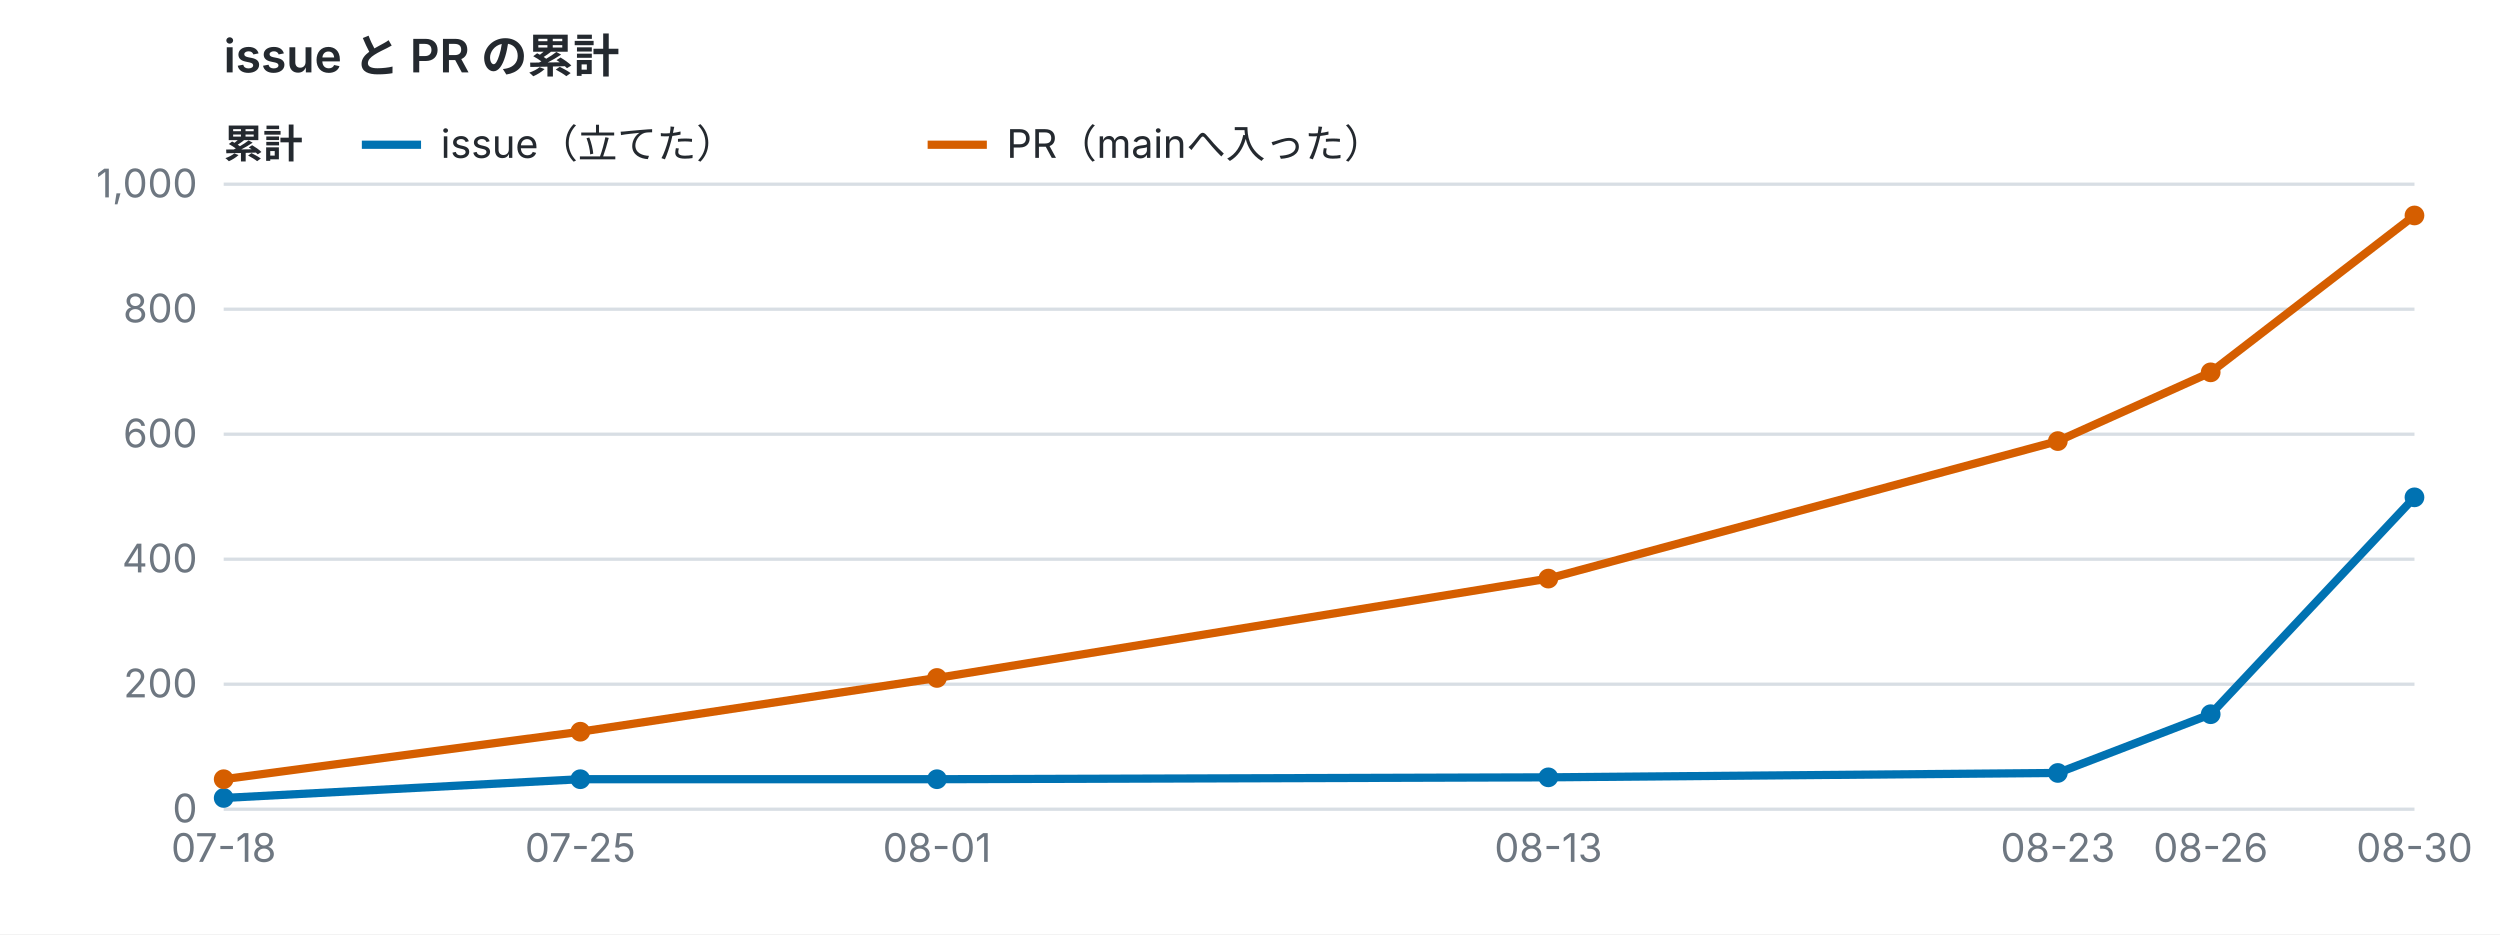
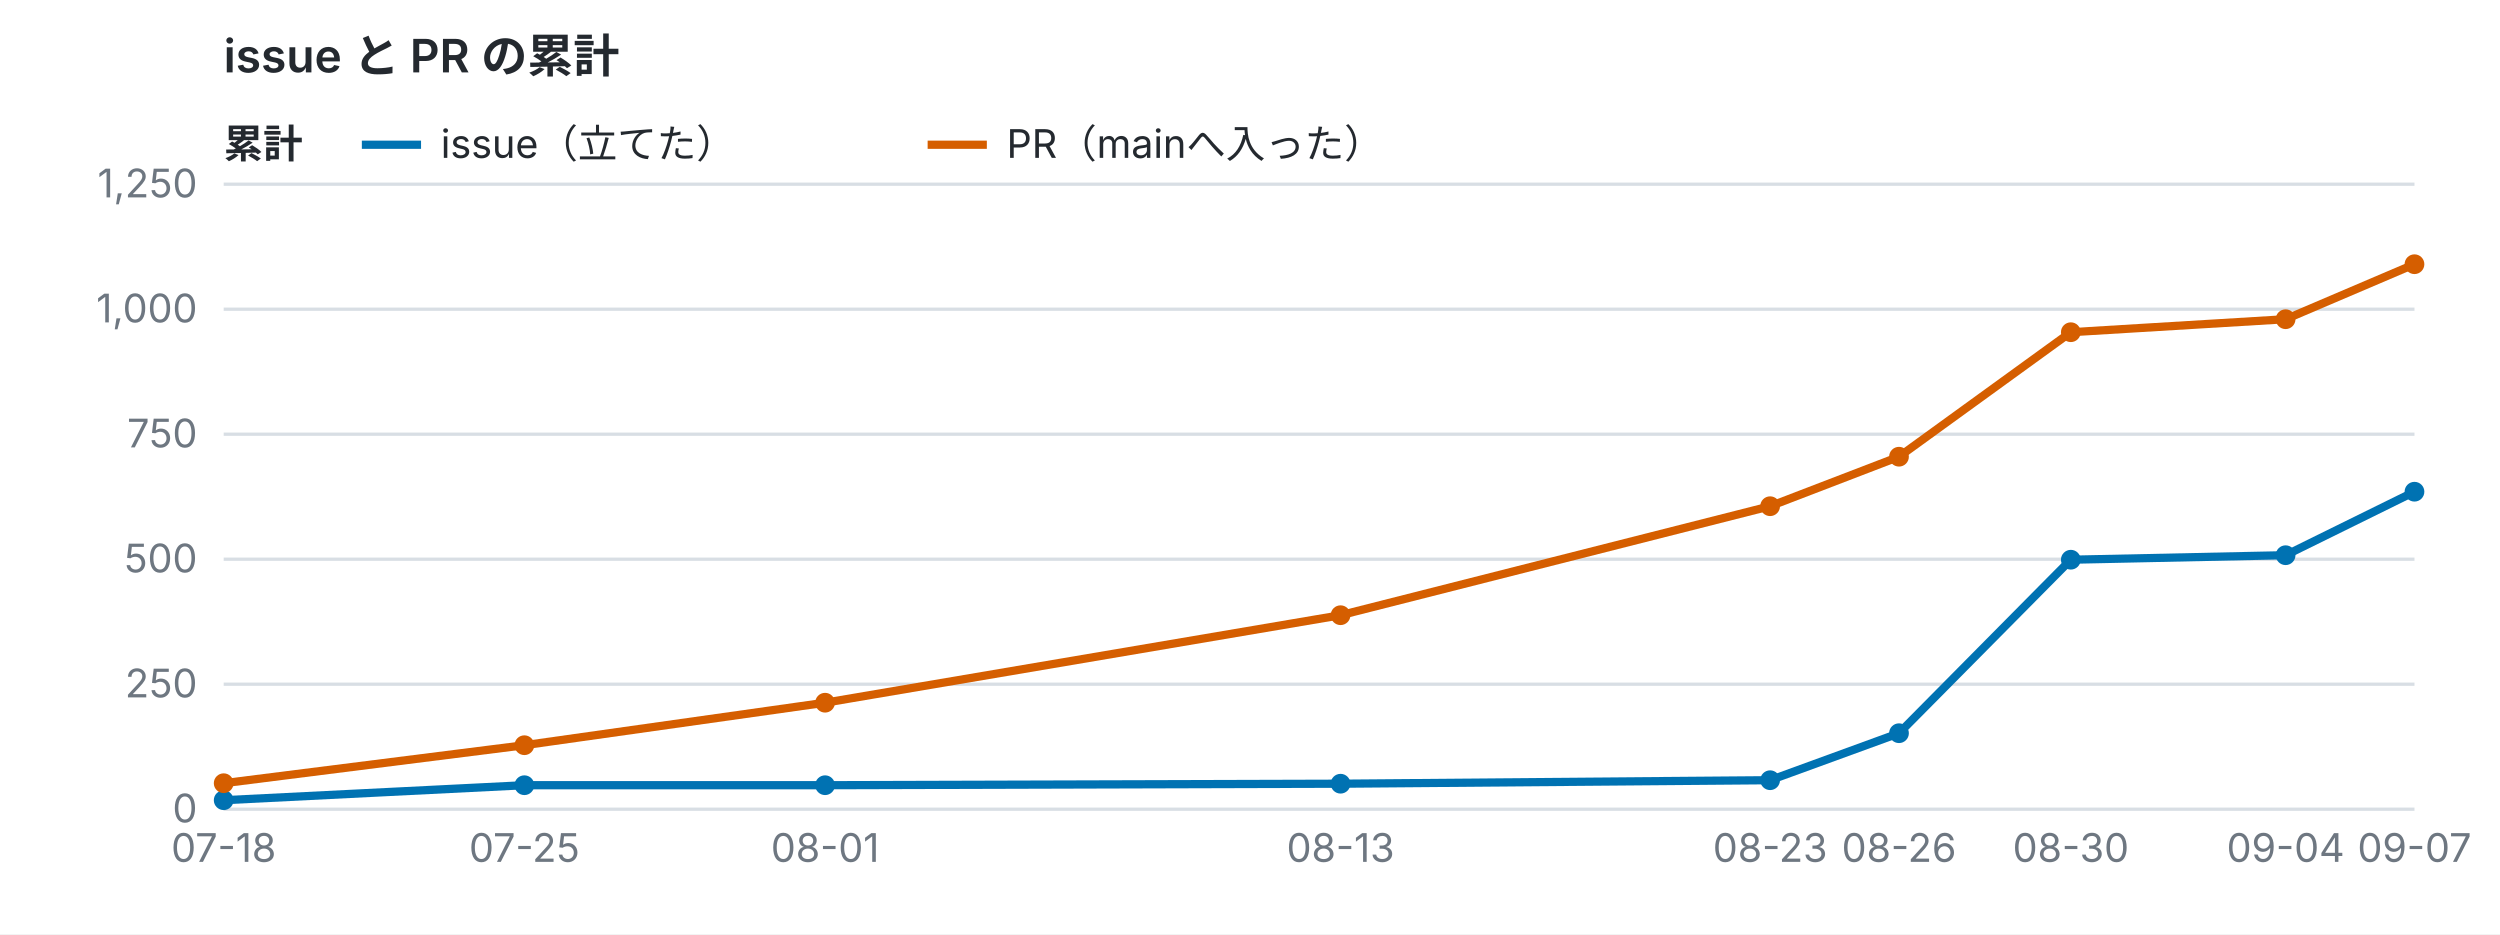
<svg xmlns="http://www.w3.org/2000/svg" width="760" height="284" viewBox="0 0 760 284" font-family="system-ui, -apple-system, 'Segoe UI', 'Hiragino Sans', 'Noto Sans JP', sans-serif" font-size="12">
  <rect width="760" height="284" fill="#ffffff" />
  <text x="68" y="22" font-size="14" font-weight="600" fill="#24292f">issue と PR の累計</text>
  <line x1="68" y1="246" x2="734" y2="246" stroke="#d8dee4" />
  <text x="60" y="250" text-anchor="end" fill="#6e7781">0</text>
  <line x1="68" y1="208" x2="734" y2="208" stroke="#d8dee4" />
-   <text x="60" y="212" text-anchor="end" fill="#6e7781">200</text>
+   <text x="60" y="212" text-anchor="end" fill="#6e7781">250</text>
  <line x1="68" y1="170" x2="734" y2="170" stroke="#d8dee4" />
-   <text x="60" y="174" text-anchor="end" fill="#6e7781">400</text>
+   <text x="60" y="174" text-anchor="end" fill="#6e7781">500</text>
  <line x1="68" y1="132" x2="734" y2="132" stroke="#d8dee4" />
-   <text x="60" y="136" text-anchor="end" fill="#6e7781">600</text>
+   <text x="60" y="136" text-anchor="end" fill="#6e7781">750</text>
  <line x1="68" y1="94" x2="734" y2="94" stroke="#d8dee4" />
-   <text x="60" y="98" text-anchor="end" fill="#6e7781">800</text>
+   <text x="60" y="98" text-anchor="end" fill="#6e7781">1,000</text>
  <line x1="68" y1="56" x2="734" y2="56" stroke="#d8dee4" />
-   <text x="60" y="60" text-anchor="end" fill="#6e7781">1,000</text>
+   <text x="60" y="60" text-anchor="end" fill="#6e7781">1,250</text>
  <text x="68" y="48" fill="#24292f" font-weight="600">累計</text>
  <line x1="110" y1="44" x2="128" y2="44" stroke="#0072B2" stroke-width="2.5" />
  <text x="134" y="48" fill="#24292f">issue（立てた）</text>
-   <polyline points="68,242.58 176.419,236.88 284.837,236.88 470.698,236.31 625.581,234.98 672.047,217.12 734,151.19" fill="none" stroke="#0072B2" stroke-width="2.5" stroke-linejoin="round" />
-   <circle cx="68" cy="242.58" r="3" fill="#0072B2" />
-   <circle cx="176.419" cy="236.88" r="3" fill="#0072B2" />
-   <circle cx="284.837" cy="236.88" r="3" fill="#0072B2" />
-   <circle cx="470.698" cy="236.31" r="3" fill="#0072B2" />
-   <circle cx="625.581" cy="234.98" r="3" fill="#0072B2" />
-   <circle cx="672.047" cy="217.12" r="3" fill="#0072B2" />
-   <circle cx="734" cy="151.19" r="3" fill="#0072B2" />
+   <polyline points="68,243.264 159.412,238.704 250.824,238.704 407.529,238.248 538.118,237.184 577.294,222.896 629.529,170.152 694.824,168.784 734,149.48" fill="none" stroke="#0072B2" stroke-width="2.5" stroke-linejoin="round" />
+   <circle cx="68" cy="243.264" r="3" fill="#0072B2" />
+   <circle cx="159.412" cy="238.704" r="3" fill="#0072B2" />
+   <circle cx="250.824" cy="238.704" r="3" fill="#0072B2" />
+   <circle cx="407.529" cy="238.248" r="3" fill="#0072B2" />
+   <circle cx="538.118" cy="237.184" r="3" fill="#0072B2" />
+   <circle cx="577.294" cy="222.896" r="3" fill="#0072B2" />
+   <circle cx="629.529" cy="170.152" r="3" fill="#0072B2" />
+   <circle cx="694.824" cy="168.784" r="3" fill="#0072B2" />
+   <circle cx="734" cy="149.48" r="3" fill="#0072B2" />
  <line x1="282" y1="44" x2="300" y2="44" stroke="#D55E00" stroke-width="2.5" />
  <text x="306" y="48" fill="#24292f">PR（mainへ入った）</text>
-   <polyline points="68,236.88 176.419,222.44 284.837,206.1 470.698,175.89 625.581,134.09 672.047,113.19 734,65.5" fill="none" stroke="#D55E00" stroke-width="2.5" stroke-linejoin="round" />
-   <circle cx="68" cy="236.88" r="3" fill="#D55E00" />
-   <circle cx="176.419" cy="222.44" r="3" fill="#D55E00" />
-   <circle cx="284.837" cy="206.1" r="3" fill="#D55E00" />
-   <circle cx="470.698" cy="175.89" r="3" fill="#D55E00" />
-   <circle cx="625.581" cy="134.09" r="3" fill="#D55E00" />
-   <circle cx="672.047" cy="113.19" r="3" fill="#D55E00" />
-   <circle cx="734" cy="65.5" r="3" fill="#D55E00" />
+   <polyline points="68,238.096 159.412,226.544 250.824,213.624 407.529,187.024 538.118,153.888 577.294,138.84 629.529,100.992 694.824,97.04 734,80.32" fill="none" stroke="#D55E00" stroke-width="2.5" stroke-linejoin="round" />
+   <circle cx="68" cy="238.096" r="3" fill="#D55E00" />
+   <circle cx="159.412" cy="226.544" r="3" fill="#D55E00" />
+   <circle cx="250.824" cy="213.624" r="3" fill="#D55E00" />
+   <circle cx="407.529" cy="187.024" r="3" fill="#D55E00" />
+   <circle cx="538.118" cy="153.888" r="3" fill="#D55E00" />
+   <circle cx="577.294" cy="138.84" r="3" fill="#D55E00" />
+   <circle cx="629.529" cy="100.992" r="3" fill="#D55E00" />
+   <circle cx="694.824" cy="97.04" r="3" fill="#D55E00" />
+   <circle cx="734" cy="80.32" r="3" fill="#D55E00" />
  <text x="68" y="262" text-anchor="middle" fill="#6e7781">07-18</text>
-   <text x="176.419" y="262" text-anchor="middle" fill="#6e7781">07-25</text>
-   <text x="284.837" y="262" text-anchor="middle" fill="#6e7781">08-01</text>
-   <text x="470.698" y="262" text-anchor="middle" fill="#6e7781">08-13</text>
-   <text x="625.581" y="262" text-anchor="middle" fill="#6e7781">08-23</text>
-   <text x="672.047" y="262" text-anchor="middle" fill="#6e7781">08-26</text>
-   <text x="734" y="262" text-anchor="middle" fill="#6e7781">08-30</text>
+   <text x="159.412" y="262" text-anchor="middle" fill="#6e7781">07-25</text>
+   <text x="250.824" y="262" text-anchor="middle" fill="#6e7781">08-01</text>
+   <text x="407.529" y="262" text-anchor="middle" fill="#6e7781">08-13</text>
+   <text x="538.118" y="262" text-anchor="middle" fill="#6e7781">08-23</text>
+   <text x="577.294" y="262" text-anchor="middle" fill="#6e7781">08-26</text>
+   <text x="629.529" y="262" text-anchor="middle" fill="#6e7781">08-30</text>
+   <text x="694.824" y="262" text-anchor="middle" fill="#6e7781">09-04</text>
+   <text x="734" y="262" text-anchor="middle" fill="#6e7781">09-07</text>
</svg>
